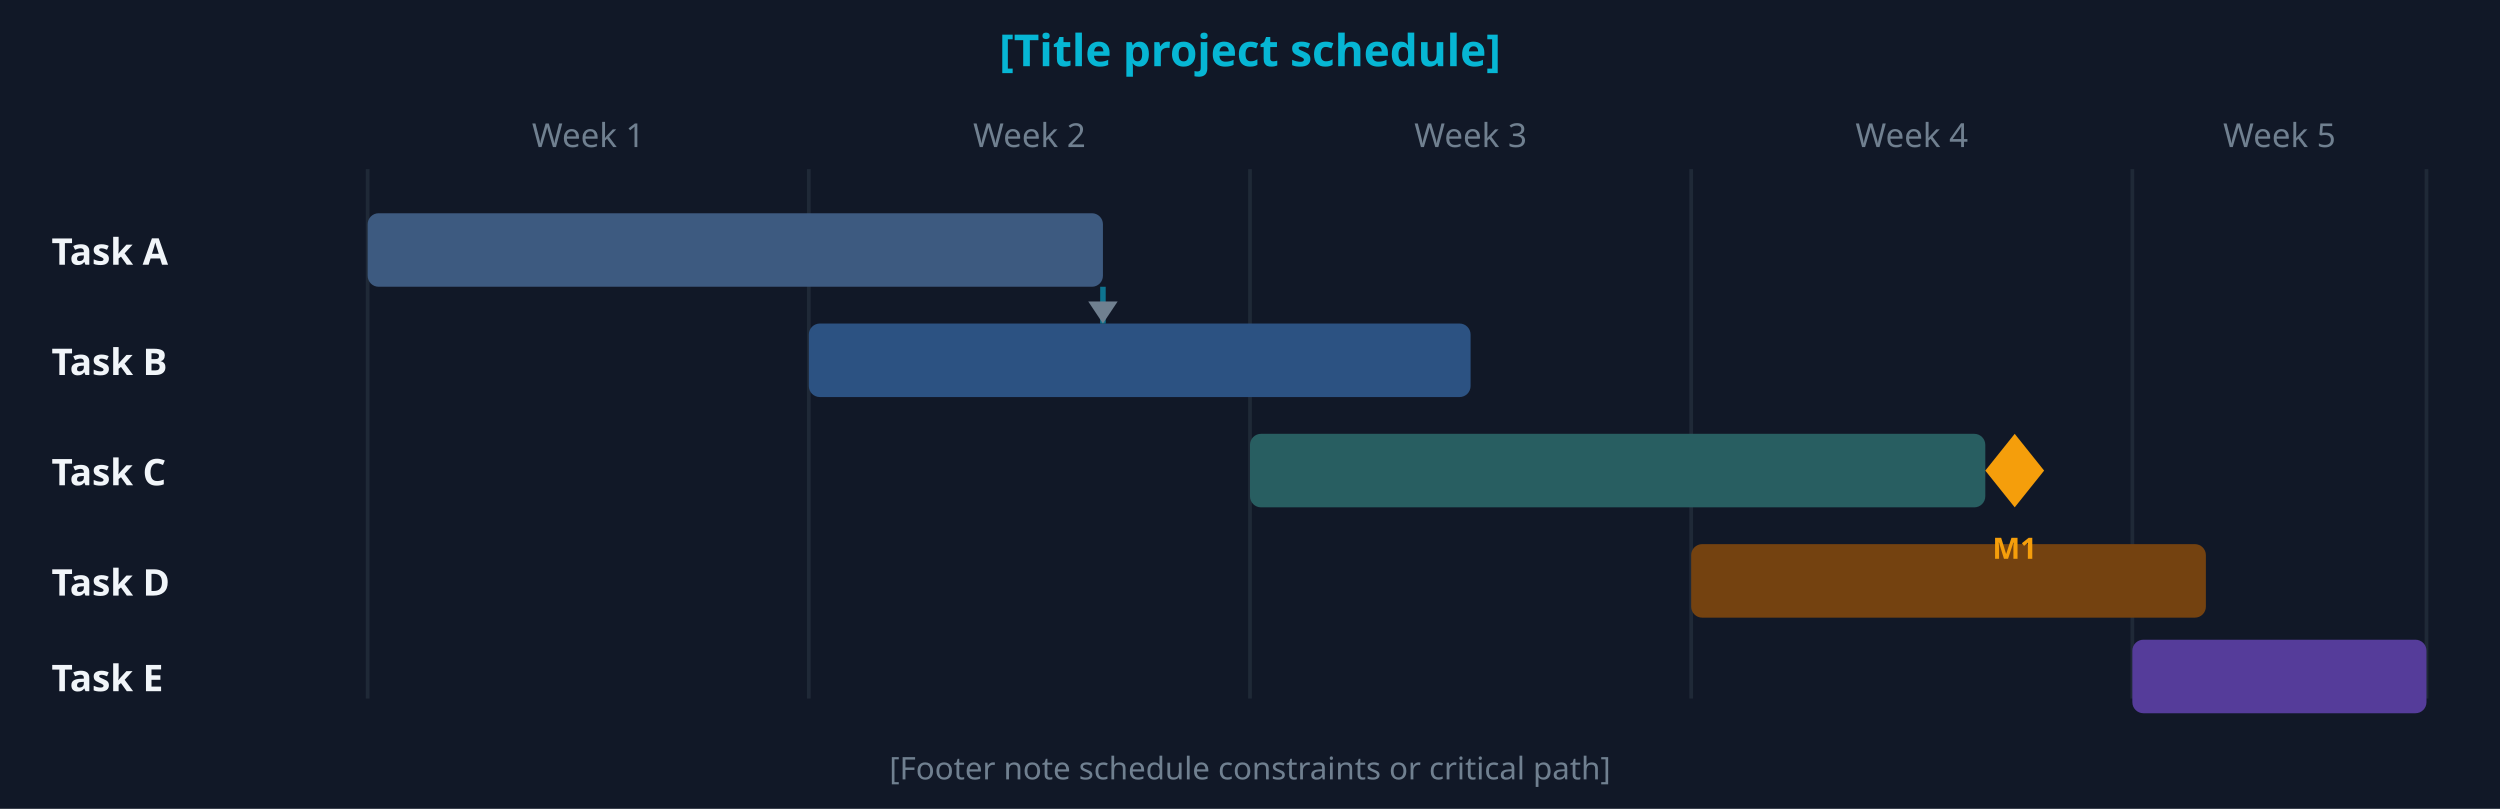
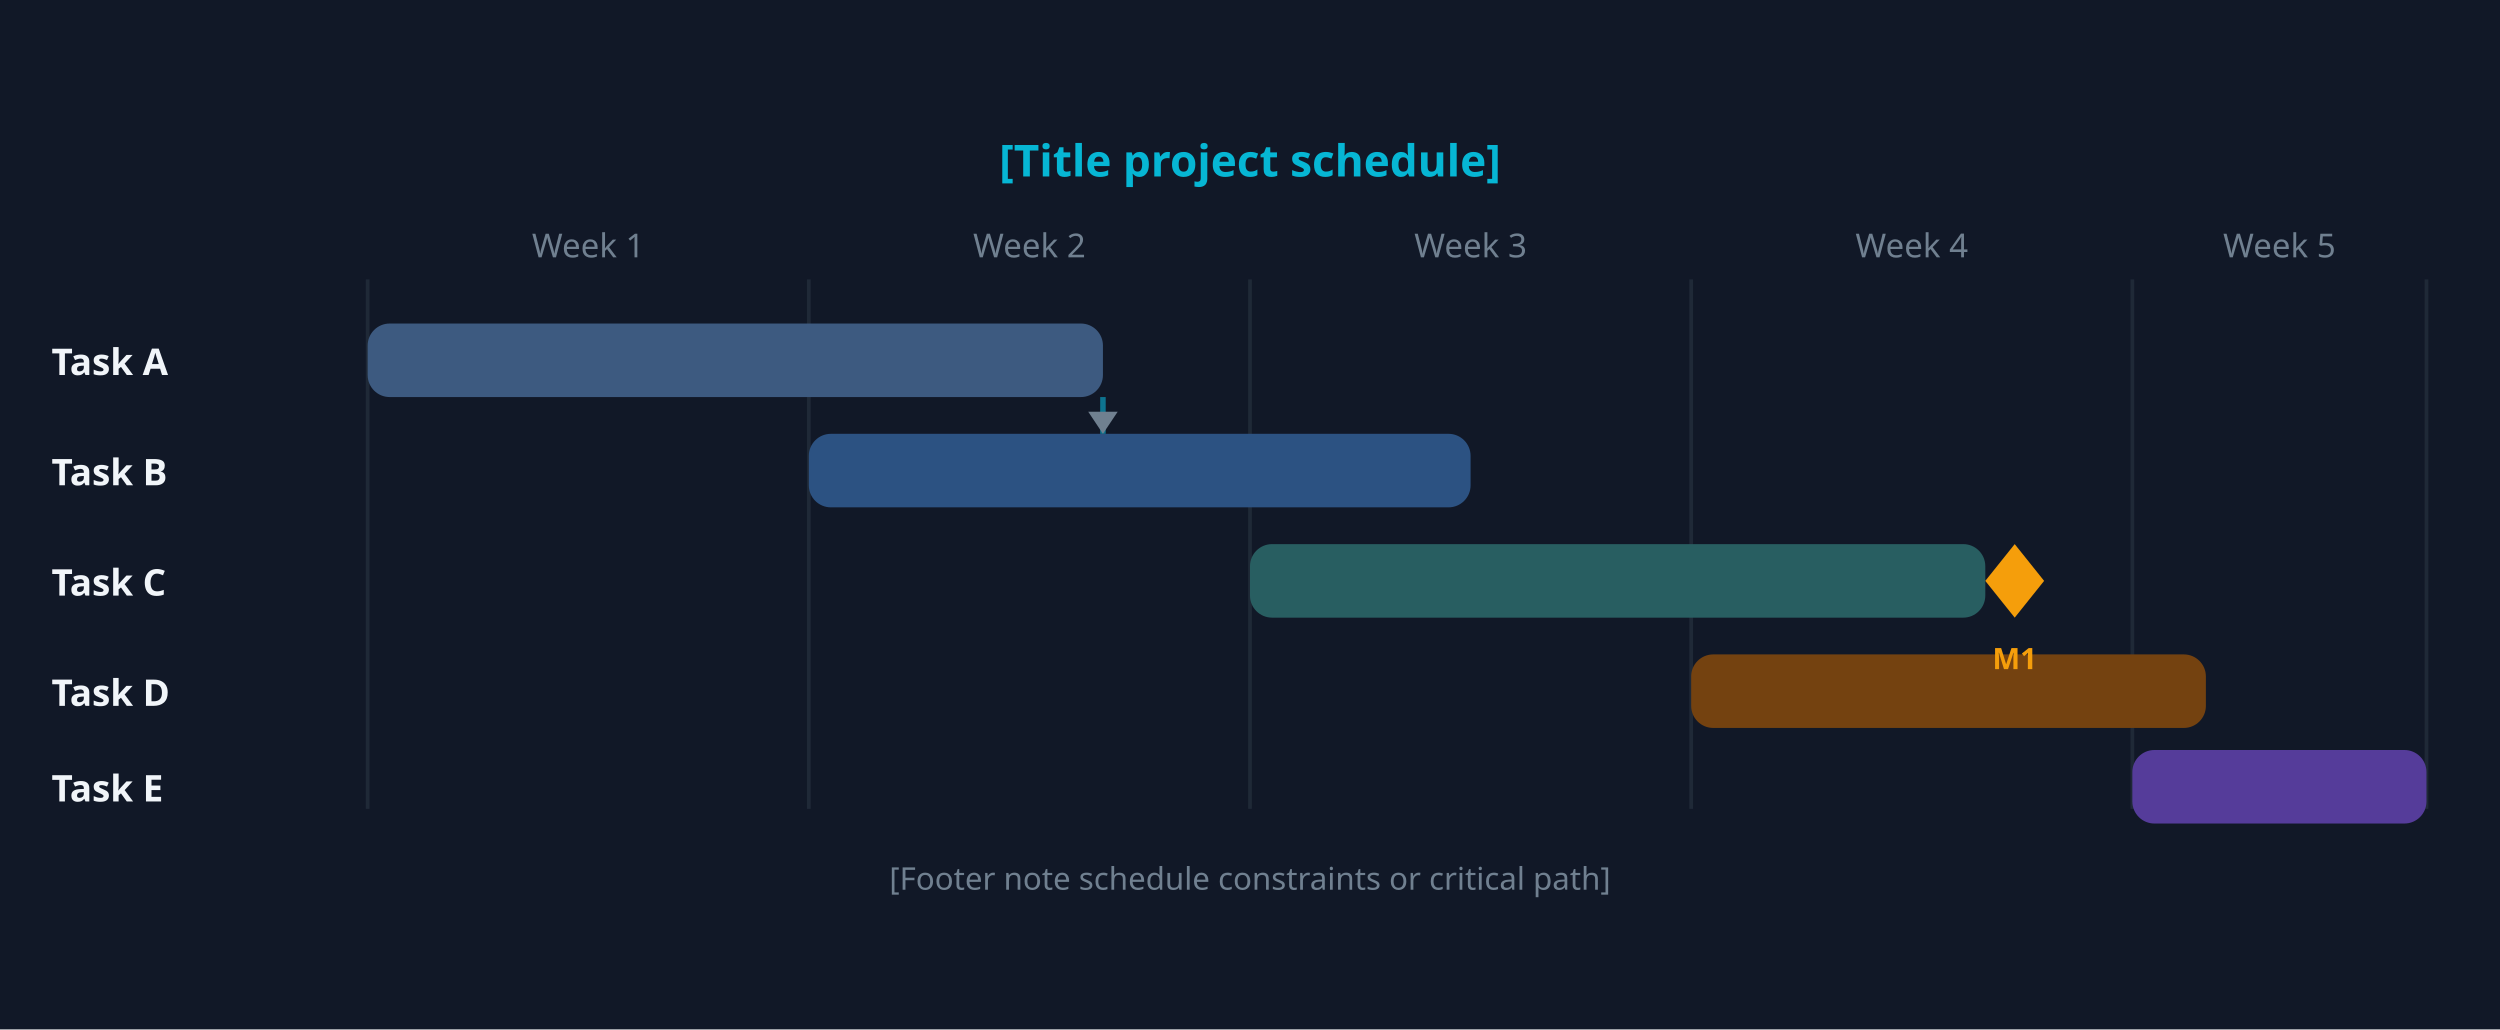
- <svg xmlns="http://www.w3.org/2000/svg" viewBox="0 0 680 220" width="680" height="220" role="img" aria-labelledby="title desc">
+ <svg xmlns="http://www.w3.org/2000/svg" viewBox="0 0 680 280" width="680" height="280" role="img" aria-labelledby="title desc">
  <rect width="100%" height="100%" fill="#111827" />
-   <g font-family="system-ui, Segoe UI, sans-serif">
-     <text x="340" y="18" text-anchor="middle" font-weight="700" font-size="12" fill="#06B6D4">[Title  project schedule]</text>
-     <text x="160" y="40" text-anchor="middle" font-size="9" fill="#708090">Week 1</text>
-     <text x="280" y="40" text-anchor="middle" font-size="9" fill="#708090">Week 2</text>
-     <text x="400" y="40" text-anchor="middle" font-size="9" fill="#708090">Week 3</text>
-     <text x="520" y="40" text-anchor="middle" font-size="9" fill="#708090">Week 4</text>
-     <text x="620" y="40" text-anchor="middle" font-size="9" fill="#708090">Week 5</text>
-     <g stroke="#1f2937" stroke-width="1">
-       <line x1="100" y1="46" x2="100" y2="190" />
-       <line x1="220" y1="46" x2="220" y2="190" />
-       <line x1="340" y1="46" x2="340" y2="190" />
-       <line x1="460" y1="46" x2="460" y2="190" />
-       <line x1="580" y1="46" x2="580" y2="190" />
-       <line x1="660" y1="46" x2="660" y2="190" />
+   <g transform="translate(0, 30)">
+     <g font-family="system-ui, Segoe UI, sans-serif">
+       <text x="340" y="18" text-anchor="middle" font-weight="700" font-size="12" fill="#06B6D4">[Title  project schedule]</text>
+       <text x="160" y="40" text-anchor="middle" font-size="9" fill="#708090">Week 1</text>
+       <text x="280" y="40" text-anchor="middle" font-size="9" fill="#708090">Week 2</text>
+       <text x="400" y="40" text-anchor="middle" font-size="9" fill="#708090">Week 3</text>
+       <text x="520" y="40" text-anchor="middle" font-size="9" fill="#708090">Week 4</text>
+       <text x="620" y="40" text-anchor="middle" font-size="9" fill="#708090">Week 5</text>
+       <g stroke="#1f2937" stroke-width="1">
+         <line x1="100" y1="46" x2="100" y2="190" />
+         <line x1="220" y1="46" x2="220" y2="190" />
+         <line x1="340" y1="46" x2="340" y2="190" />
+         <line x1="460" y1="46" x2="460" y2="190" />
+         <line x1="580" y1="46" x2="580" y2="190" />
+         <line x1="660" y1="46" x2="660" y2="190" />
+       </g>
+       <text x="14" y="72" font-size="10" fill="#F1F5F9" font-weight="600">Task A</text>
+       <text x="14" y="102" font-size="10" fill="#F1F5F9" font-weight="600">Task B</text>
+       <text x="14" y="132" font-size="10" fill="#F1F5F9" font-weight="600">Task C</text>
+       <text x="14" y="162" font-size="10" fill="#F1F5F9" font-weight="600">Task D</text>
+       <text x="14" y="188" font-size="10" fill="#F1F5F9" font-weight="600">Task E</text>
+       <rect x="100" y="58" width="200" height="20" rx="6" fill="#3d5a80" />
+       <rect x="220" y="88" width="180" height="20" rx="6" fill="#2c5282" />
+       <rect x="340" y="118" width="200" height="20" rx="6" fill="#285e61" />
+       <rect x="460" y="148" width="140" height="20" rx="6" fill="#744210" />
+       <rect x="580" y="174" width="80" height="20" rx="6" fill="#553c9a" />
+       <polygon points="540,128 548,118 556,128 548,138" fill="#F59E0B" />
+       <text x="548" y="152" text-anchor="middle" font-size="8" fill="#F59E0B" font-weight="600">M1</text>
+       <line x1="300" y1="78" x2="300" y2="88" stroke="#0e7490" stroke-width="1.5" />
+       <polygon points="300,88 296,82 304,82" fill="#708090" />
    </g>
-     <text x="14" y="72" font-size="10" fill="#F1F5F9" font-weight="600">Task A</text>
-     <text x="14" y="102" font-size="10" fill="#F1F5F9" font-weight="600">Task B</text>
-     <text x="14" y="132" font-size="10" fill="#F1F5F9" font-weight="600">Task C</text>
-     <text x="14" y="162" font-size="10" fill="#F1F5F9" font-weight="600">Task D</text>
-     <text x="14" y="188" font-size="10" fill="#F1F5F9" font-weight="600">Task E</text>
-     <rect x="100" y="58" width="200" height="20" rx="3" fill="#3d5a80" />
-     <rect x="220" y="88" width="180" height="20" rx="3" fill="#2c5282" />
-     <rect x="340" y="118" width="200" height="20" rx="3" fill="#285e61" />
-     <rect x="460" y="148" width="140" height="20" rx="3" fill="#744210" />
-     <rect x="580" y="174" width="80" height="20" rx="3" fill="#553c9a" />
-     <polygon points="540,128 548,118 556,128 548,138" fill="#F59E0B" />
-     <text x="548" y="152" text-anchor="middle" font-size="8" fill="#F59E0B" font-weight="600">M1</text>
-     <line x1="300" y1="78" x2="300" y2="88" stroke="#0e7490" stroke-width="1.5" />
-     <polygon points="300,88 296,82 304,82" fill="#708090" />
+     <text x="340" y="212" text-anchor="middle" font-family="system-ui, sans-serif" font-size="8.5" fill="#708090">[Footer note  schedule constraints or critical path]</text>
  </g>
-   <text x="340" y="212" text-anchor="middle" font-family="system-ui, sans-serif" font-size="8.5" fill="#708090">[Footer note  schedule constraints or critical path]</text>
</svg>
